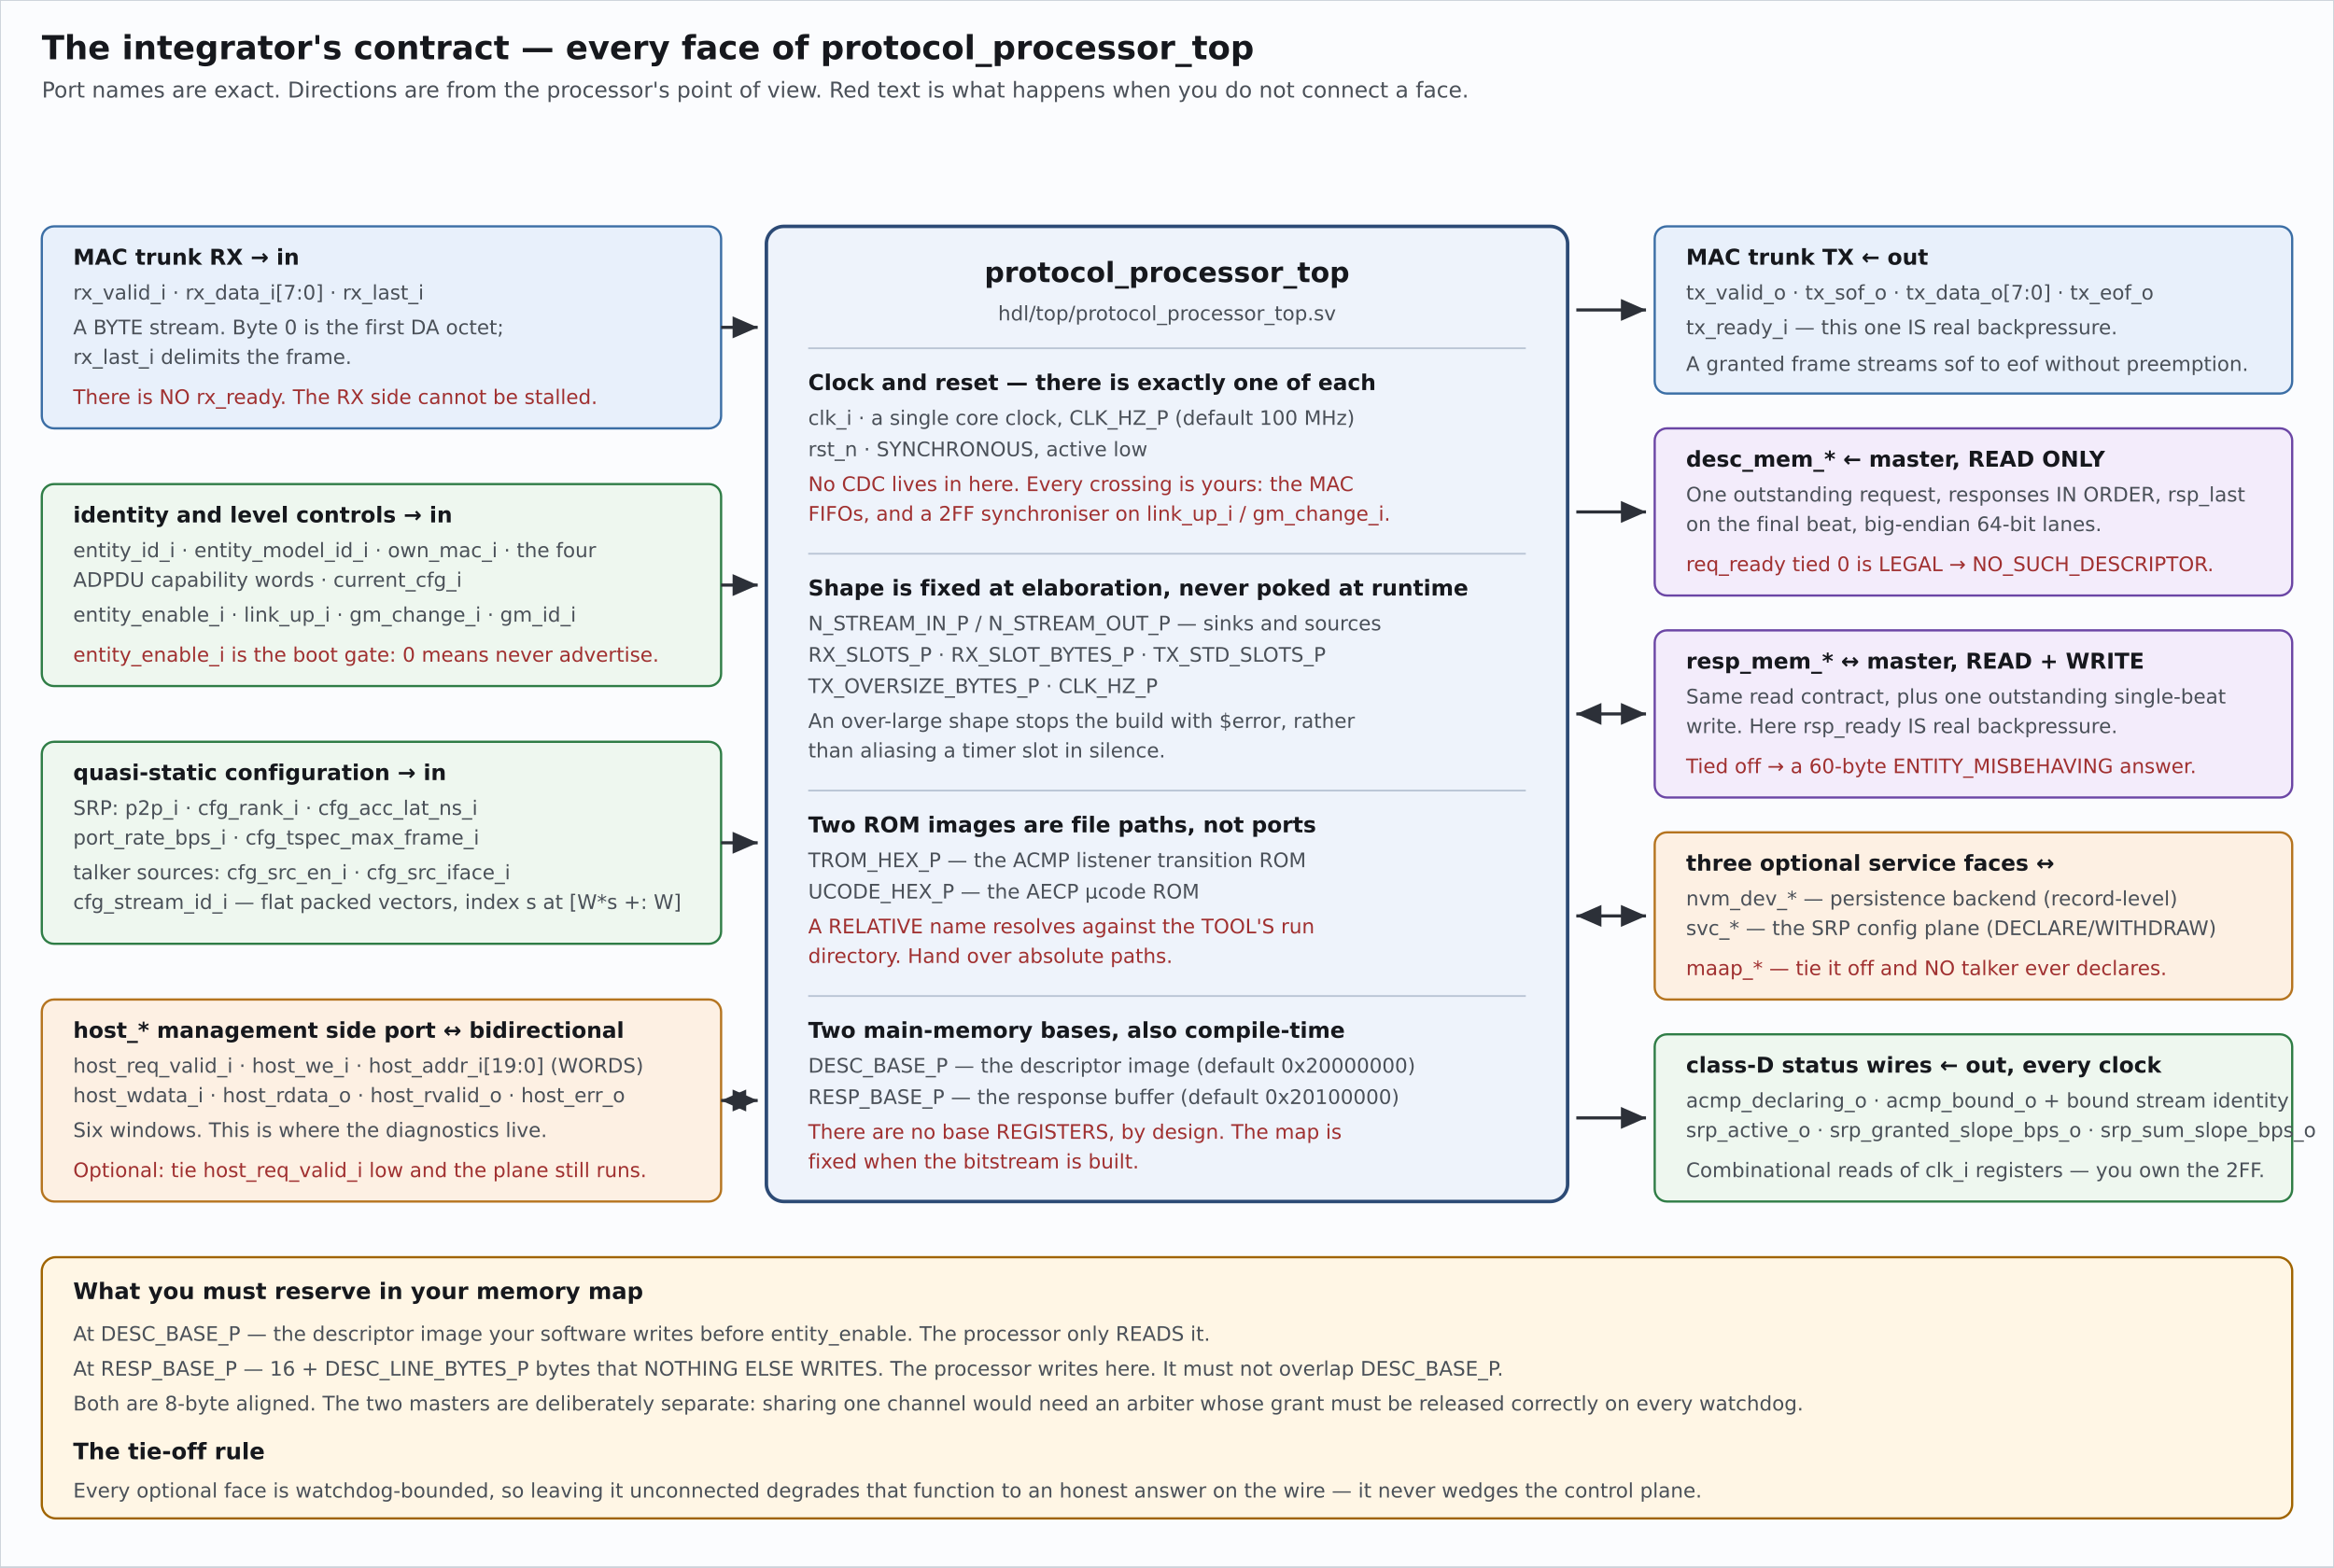
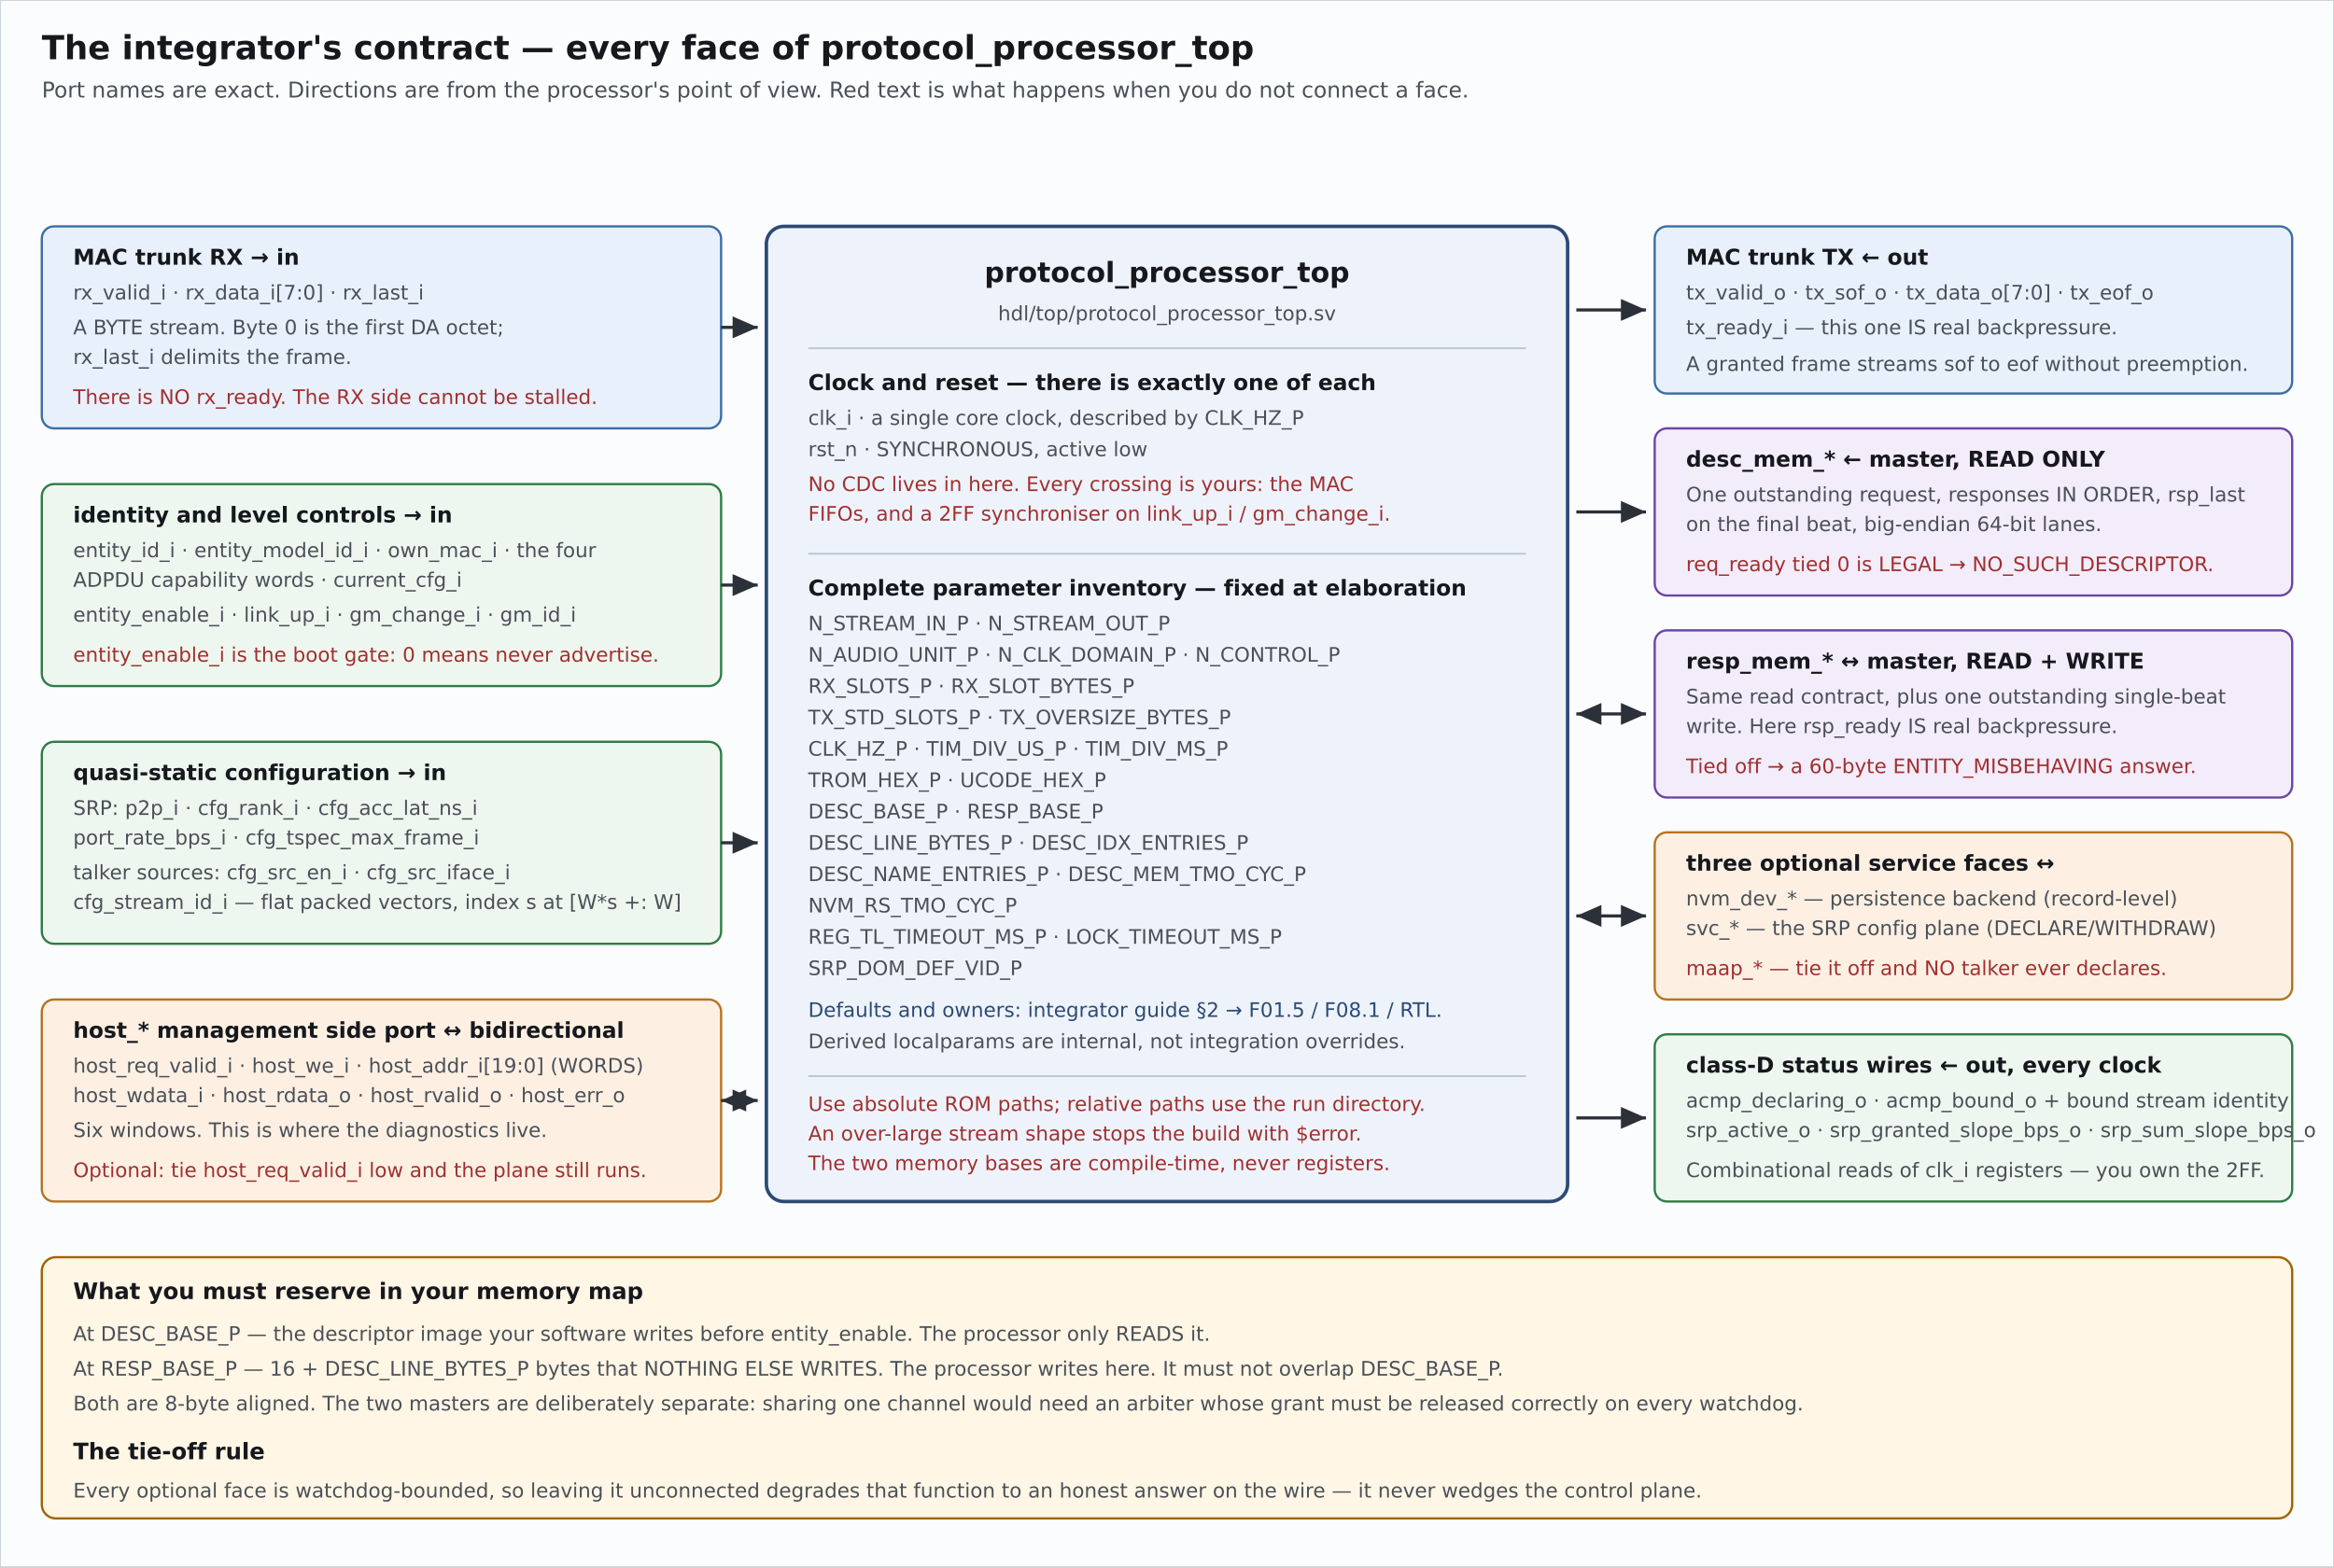
<svg xmlns="http://www.w3.org/2000/svg" width="1340" height="900" viewBox="0 0 1340 900" font-family="DejaVu Sans, Verdana, Helvetica, Arial, sans-serif">
  <defs>
    <marker id="ah" markerWidth="9" markerHeight="9" refX="8" refY="4.5" orient="auto">
      <path d="M0,1 L8,4.5 L0,8 z" fill="#2c3038" />
    </marker>
    <marker id="ahb" markerWidth="9" markerHeight="9" refX="1" refY="4.5" orient="auto">
      <path d="M9,1 L1,4.5 L9,8 z" fill="#2c3038" />
    </marker>
  </defs>
  <rect x="0" y="0" width="1340" height="900" fill="#fbfcfe" stroke="#ccd2da" stroke-width="1" />
  <text x="24" y="34" font-size="19" font-weight="bold" fill="#16181d">The integrator's contract — every face of protocol_processor_top</text>
  <text x="24" y="56" font-size="12.5" fill="#4a5058">Port names are exact. Directions are from the processor's point of view. Red text is what happens when you do not connect a face.</text>
  <rect x="440" y="130" width="460" height="560" rx="10" fill="#eef3fb" stroke="#2c4a75" stroke-width="2" />
  <text x="670" y="162" font-size="16" font-weight="bold" text-anchor="middle" fill="#16181d">protocol_processor_top</text>
  <text x="670" y="184" font-size="11.5" text-anchor="middle" fill="#4a5058">hdl/top/protocol_processor_top.sv</text>
  <line x1="464" y1="200" x2="876" y2="200" stroke="#b9c4d4" stroke-width="1" />
  <text x="464" y="224" font-size="12.5" font-weight="bold" fill="#16181d">Clock and reset — there is exactly one of each</text>
-   <text x="464" y="244" font-size="11.5" fill="#4a5058">clk_i · a single core clock, CLK_HZ_P (default 100 MHz)</text>
+   <text x="464" y="244" font-size="11.5" fill="#4a5058">clk_i · a single core clock, described by CLK_HZ_P</text>
  <text x="464" y="262" font-size="11.5" fill="#4a5058">rst_n · SYNCHRONOUS, active low</text>
  <text x="464" y="282" font-size="11.5" fill="#a03030">No CDC lives in here. Every crossing is yours: the MAC</text>
  <text x="464" y="299" font-size="11.5" fill="#a03030">FIFOs, and a 2FF synchroniser on link_up_i / gm_change_i.</text>
  <line x1="464" y1="318" x2="876" y2="318" stroke="#b9c4d4" stroke-width="1" />
-   <text x="464" y="342" font-size="12.5" font-weight="bold" fill="#16181d">Shape is fixed at elaboration, never poked at runtime</text>
-   <text x="464" y="362" font-size="11.5" fill="#4a5058">N_STREAM_IN_P / N_STREAM_OUT_P — sinks and sources</text>
-   <text x="464" y="380" font-size="11.5" fill="#4a5058">RX_SLOTS_P · RX_SLOT_BYTES_P · TX_STD_SLOTS_P</text>
-   <text x="464" y="398" font-size="11.5" fill="#4a5058">TX_OVERSIZE_BYTES_P · CLK_HZ_P</text>
-   <text x="464" y="418" font-size="11.5" fill="#4a5058">An over-large shape stops the build with $error, rather</text>
-   <text x="464" y="435" font-size="11.5" fill="#4a5058">than aliasing a timer slot in silence.</text>
-   <line x1="464" y1="454" x2="876" y2="454" stroke="#b9c4d4" stroke-width="1" />
-   <text x="464" y="478" font-size="12.5" font-weight="bold" fill="#16181d">Two ROM images are file paths, not ports</text>
-   <text x="464" y="498" font-size="11.5" fill="#4a5058">TROM_HEX_P — the ACMP listener transition ROM</text>
-   <text x="464" y="516" font-size="11.5" fill="#4a5058">UCODE_HEX_P — the AECP µcode ROM</text>
-   <text x="464" y="536" font-size="11.5" fill="#a03030">A RELATIVE name resolves against the TOOL'S run</text>
-   <text x="464" y="553" font-size="11.5" fill="#a03030">directory. Hand over absolute paths.</text>
-   <line x1="464" y1="572" x2="876" y2="572" stroke="#b9c4d4" stroke-width="1" />
-   <text x="464" y="596" font-size="12.5" font-weight="bold" fill="#16181d">Two main-memory bases, also compile-time</text>
-   <text x="464" y="616" font-size="11.5" fill="#4a5058">DESC_BASE_P — the descriptor image (default 0x20000000)</text>
-   <text x="464" y="634" font-size="11.5" fill="#4a5058">RESP_BASE_P — the response buffer (default 0x20100000)</text>
-   <text x="464" y="654" font-size="11.5" fill="#a03030">There are no base REGISTERS, by design. The map is</text>
-   <text x="464" y="671" font-size="11.5" fill="#a03030">fixed when the bitstream is built.</text>
+   <text x="464" y="342" font-size="12.5" font-weight="bold" fill="#16181d">Complete parameter inventory — fixed at elaboration</text>
+   <g id="integration-parameters" font-size="11.5" fill="#4a5058">
+     <text x="464" y="362">N_STREAM_IN_P · N_STREAM_OUT_P</text>
+     <text x="464" y="380">N_AUDIO_UNIT_P · N_CLK_DOMAIN_P · N_CONTROL_P</text>
+     <text x="464" y="398">RX_SLOTS_P · RX_SLOT_BYTES_P</text>
+     <text x="464" y="416">TX_STD_SLOTS_P · TX_OVERSIZE_BYTES_P</text>
+     <text x="464" y="434">CLK_HZ_P · TIM_DIV_US_P · TIM_DIV_MS_P</text>
+     <text x="464" y="452">TROM_HEX_P · UCODE_HEX_P</text>
+     <text x="464" y="470">DESC_BASE_P · RESP_BASE_P</text>
+     <text x="464" y="488">DESC_LINE_BYTES_P · DESC_IDX_ENTRIES_P</text>
+     <text x="464" y="506">DESC_NAME_ENTRIES_P · DESC_MEM_TMO_CYC_P</text>
+     <text x="464" y="524">NVM_RS_TMO_CYC_P</text>
+     <text x="464" y="542">REG_TL_TIMEOUT_MS_P · LOCK_TIMEOUT_MS_P</text>
+     <text x="464" y="560">SRP_DOM_DEF_VID_P</text>
+   </g>
+   <a href="../guides/integrator.md#integration-parameters">
+     <text x="464" y="584" font-size="11.5" fill="#2c4a75">Defaults and owners: integrator guide §2 → F01.5 / F08.1 / RTL.</text>
+   </a>
+   <text x="464" y="602" font-size="11.5" fill="#4a5058">Derived localparams are internal, not integration overrides.</text>
+   <line x1="464" y1="618" x2="876" y2="618" stroke="#b9c4d4" stroke-width="1" />
+   <text x="464" y="638" font-size="11.5" fill="#a03030">Use absolute ROM paths; relative paths use the run directory.</text>
+   <text x="464" y="655" font-size="11.5" fill="#a03030">An over-large stream shape stops the build with $error.</text>
+   <text x="464" y="672" font-size="11.5" fill="#a03030">The two memory bases are compile-time, never registers.</text>
  <rect x="24" y="130" width="390" height="116" rx="7" fill="#e8f0fb" stroke="#3b6ea5" stroke-width="1.3" />
  <text x="42" y="152" font-size="12.5" font-weight="bold" fill="#16181d">MAC trunk RX  →  in</text>
  <text x="42" y="172" font-size="11.5" fill="#4a5058">rx_valid_i · rx_data_i[7:0] · rx_last_i</text>
  <text x="42" y="192" font-size="11.5" fill="#4a5058">A BYTE stream. Byte 0 is the first DA octet;</text>
  <text x="42" y="209" font-size="11.5" fill="#4a5058">rx_last_i delimits the frame.</text>
  <text x="42" y="232" font-size="11.5" fill="#a03030">There is NO rx_ready. The RX side cannot be stalled.</text>
  <rect x="24" y="278" width="390" height="116" rx="7" fill="#eef7ef" stroke="#2f7d46" stroke-width="1.3" />
  <text x="42" y="300" font-size="12.5" font-weight="bold" fill="#16181d">identity and level controls  →  in</text>
  <text x="42" y="320" font-size="11.5" fill="#4a5058">entity_id_i · entity_model_id_i · own_mac_i · the four</text>
  <text x="42" y="337" font-size="11.5" fill="#4a5058">ADPDU capability words · current_cfg_i</text>
  <text x="42" y="357" font-size="11.5" fill="#4a5058">entity_enable_i · link_up_i · gm_change_i · gm_id_i</text>
  <text x="42" y="380" font-size="11.5" fill="#a03030">entity_enable_i is the boot gate: 0 means never advertise.</text>
  <rect x="24" y="426" width="390" height="116" rx="7" fill="#eef7ef" stroke="#2f7d46" stroke-width="1.3" />
  <text x="42" y="448" font-size="12.5" font-weight="bold" fill="#16181d">quasi-static configuration  →  in</text>
  <text x="42" y="468" font-size="11.5" fill="#4a5058">SRP: p2p_i · cfg_rank_i · cfg_acc_lat_ns_i</text>
  <text x="42" y="485" font-size="11.5" fill="#4a5058">port_rate_bps_i · cfg_tspec_max_frame_i</text>
  <text x="42" y="505" font-size="11.5" fill="#4a5058">talker sources: cfg_src_en_i · cfg_src_iface_i</text>
  <text x="42" y="522" font-size="11.5" fill="#4a5058">cfg_stream_id_i — flat packed vectors, index s at [W*s +: W]</text>
  <rect x="24" y="574" width="390" height="116" rx="7" fill="#fdf0e3" stroke="#b5741f" stroke-width="1.3" />
  <text x="42" y="596" font-size="12.5" font-weight="bold" fill="#16181d">host_* management side port  ↔  bidirectional</text>
  <text x="42" y="616" font-size="11.5" fill="#4a5058">host_req_valid_i · host_we_i · host_addr_i[19:0] (WORDS)</text>
  <text x="42" y="633" font-size="11.5" fill="#4a5058">host_wdata_i · host_rdata_o · host_rvalid_o · host_err_o</text>
  <text x="42" y="653" font-size="11.5" fill="#4a5058">Six windows. This is where the diagnostics live.</text>
  <text x="42" y="676" font-size="11.5" fill="#a03030">Optional: tie host_req_valid_i low and the plane still runs.</text>
  <line x1="414" y1="188" x2="435" y2="188" stroke="#2c3038" stroke-width="1.8" marker-end="url(#ah)" />
  <line x1="414" y1="336" x2="435" y2="336" stroke="#2c3038" stroke-width="1.8" marker-end="url(#ah)" />
  <line x1="414" y1="484" x2="435" y2="484" stroke="#2c3038" stroke-width="1.8" marker-end="url(#ah)" />
  <line x1="414" y1="632" x2="435" y2="632" stroke="#2c3038" stroke-width="1.8" marker-end="url(#ah)" marker-start="url(#ahb)" />
  <rect x="950" y="130" width="366" height="96" rx="7" fill="#e8f0fb" stroke="#3b6ea5" stroke-width="1.3" />
  <text x="968" y="152" font-size="12.5" font-weight="bold" fill="#16181d">MAC trunk TX  ←  out</text>
  <text x="968" y="172" font-size="11.5" fill="#4a5058">tx_valid_o · tx_sof_o · tx_data_o[7:0] · tx_eof_o</text>
  <text x="968" y="192" font-size="11.5" fill="#4a5058">tx_ready_i — this one IS real backpressure.</text>
  <text x="968" y="213" font-size="11.5" fill="#4a5058">A granted frame streams sof to eof without preemption.</text>
  <rect x="950" y="246" width="366" height="96" rx="7" fill="#f3ecfb" stroke="#6b46a5" stroke-width="1.3" />
  <text x="968" y="268" font-size="12.5" font-weight="bold" fill="#16181d">desc_mem_*  ←  master, READ ONLY</text>
  <text x="968" y="288" font-size="11.5" fill="#4a5058">One outstanding request, responses IN ORDER, rsp_last</text>
  <text x="968" y="305" font-size="11.5" fill="#4a5058">on the final beat, big-endian 64-bit lanes.</text>
  <text x="968" y="328" font-size="11.5" fill="#a03030">req_ready tied 0 is LEGAL → NO_SUCH_DESCRIPTOR.</text>
  <rect x="950" y="362" width="366" height="96" rx="7" fill="#f3ecfb" stroke="#6b46a5" stroke-width="1.3" />
  <text x="968" y="384" font-size="12.5" font-weight="bold" fill="#16181d">resp_mem_*  ↔  master, READ + WRITE</text>
  <text x="968" y="404" font-size="11.5" fill="#4a5058">Same read contract, plus one outstanding single-beat</text>
  <text x="968" y="421" font-size="11.5" fill="#4a5058">write. Here rsp_ready IS real backpressure.</text>
  <text x="968" y="444" font-size="11.5" fill="#a03030">Tied off → a 60-byte ENTITY_MISBEHAVING answer.</text>
  <rect x="950" y="478" width="366" height="96" rx="7" fill="#fdf0e3" stroke="#b5741f" stroke-width="1.3" />
  <text x="968" y="500" font-size="12.5" font-weight="bold" fill="#16181d">three optional service faces  ↔</text>
  <text x="968" y="520" font-size="11.5" fill="#4a5058">nvm_dev_* — persistence backend (record-level)</text>
  <text x="968" y="537" font-size="11.5" fill="#4a5058">svc_* — the SRP config plane (DECLARE/WITHDRAW)</text>
  <text x="968" y="560" font-size="11.5" fill="#a03030">maap_* — tie it off and NO talker ever declares.</text>
  <rect x="950" y="594" width="366" height="96" rx="7" fill="#eef7ef" stroke="#2f7d46" stroke-width="1.3" />
  <text x="968" y="616" font-size="12.5" font-weight="bold" fill="#16181d">class-D status wires  ←  out, every clock</text>
  <text x="968" y="636" font-size="11.5" fill="#4a5058">acmp_declaring_o · acmp_bound_o + bound stream identity</text>
  <text x="968" y="653" font-size="11.5" fill="#4a5058">srp_active_o · srp_granted_slope_bps_o · srp_sum_slope_bps_o</text>
  <text x="968" y="676" font-size="11.5" fill="#4a5058">Combinational reads of clk_i registers — you own the 2FF.</text>
  <line x1="905" y1="178" x2="945" y2="178" stroke="#2c3038" stroke-width="1.8" marker-end="url(#ah)" />
  <line x1="905" y1="294" x2="945" y2="294" stroke="#2c3038" stroke-width="1.8" marker-end="url(#ah)" />
  <line x1="905" y1="410" x2="945" y2="410" stroke="#2c3038" stroke-width="1.8" marker-end="url(#ah)" marker-start="url(#ahb)" />
  <line x1="905" y1="526" x2="945" y2="526" stroke="#2c3038" stroke-width="1.8" marker-end="url(#ah)" marker-start="url(#ahb)" />
  <line x1="905" y1="642" x2="945" y2="642" stroke="#2c3038" stroke-width="1.8" marker-end="url(#ah)" />
  <rect x="24" y="722" width="1292" height="150" rx="8" fill="#fff6e5" stroke="#a06400" stroke-width="1.3" />
  <text x="42" y="746" font-size="13" font-weight="bold" fill="#16181d">What you must reserve in your memory map</text>
  <text x="42" y="770" font-size="11.5" fill="#4a5058">At DESC_BASE_P — the descriptor image your software writes before entity_enable. The processor only READS it.</text>
  <text x="42" y="790" font-size="11.5" fill="#4a5058">At RESP_BASE_P — 16 + DESC_LINE_BYTES_P bytes that NOTHING ELSE WRITES. The processor writes here. It must not overlap DESC_BASE_P.</text>
  <text x="42" y="810" font-size="11.5" fill="#4a5058">Both are 8-byte aligned. The two masters are deliberately separate: sharing one channel would need an arbiter whose grant must be released correctly on every watchdog.</text>
  <text x="42" y="838" font-size="13" font-weight="bold" fill="#16181d">The tie-off rule</text>
  <text x="42" y="860" font-size="11.5" fill="#4a5058">Every optional face is watchdog-bounded, so leaving it unconnected degrades that function to an honest answer on the wire — it never wedges the control plane.</text>
</svg>
